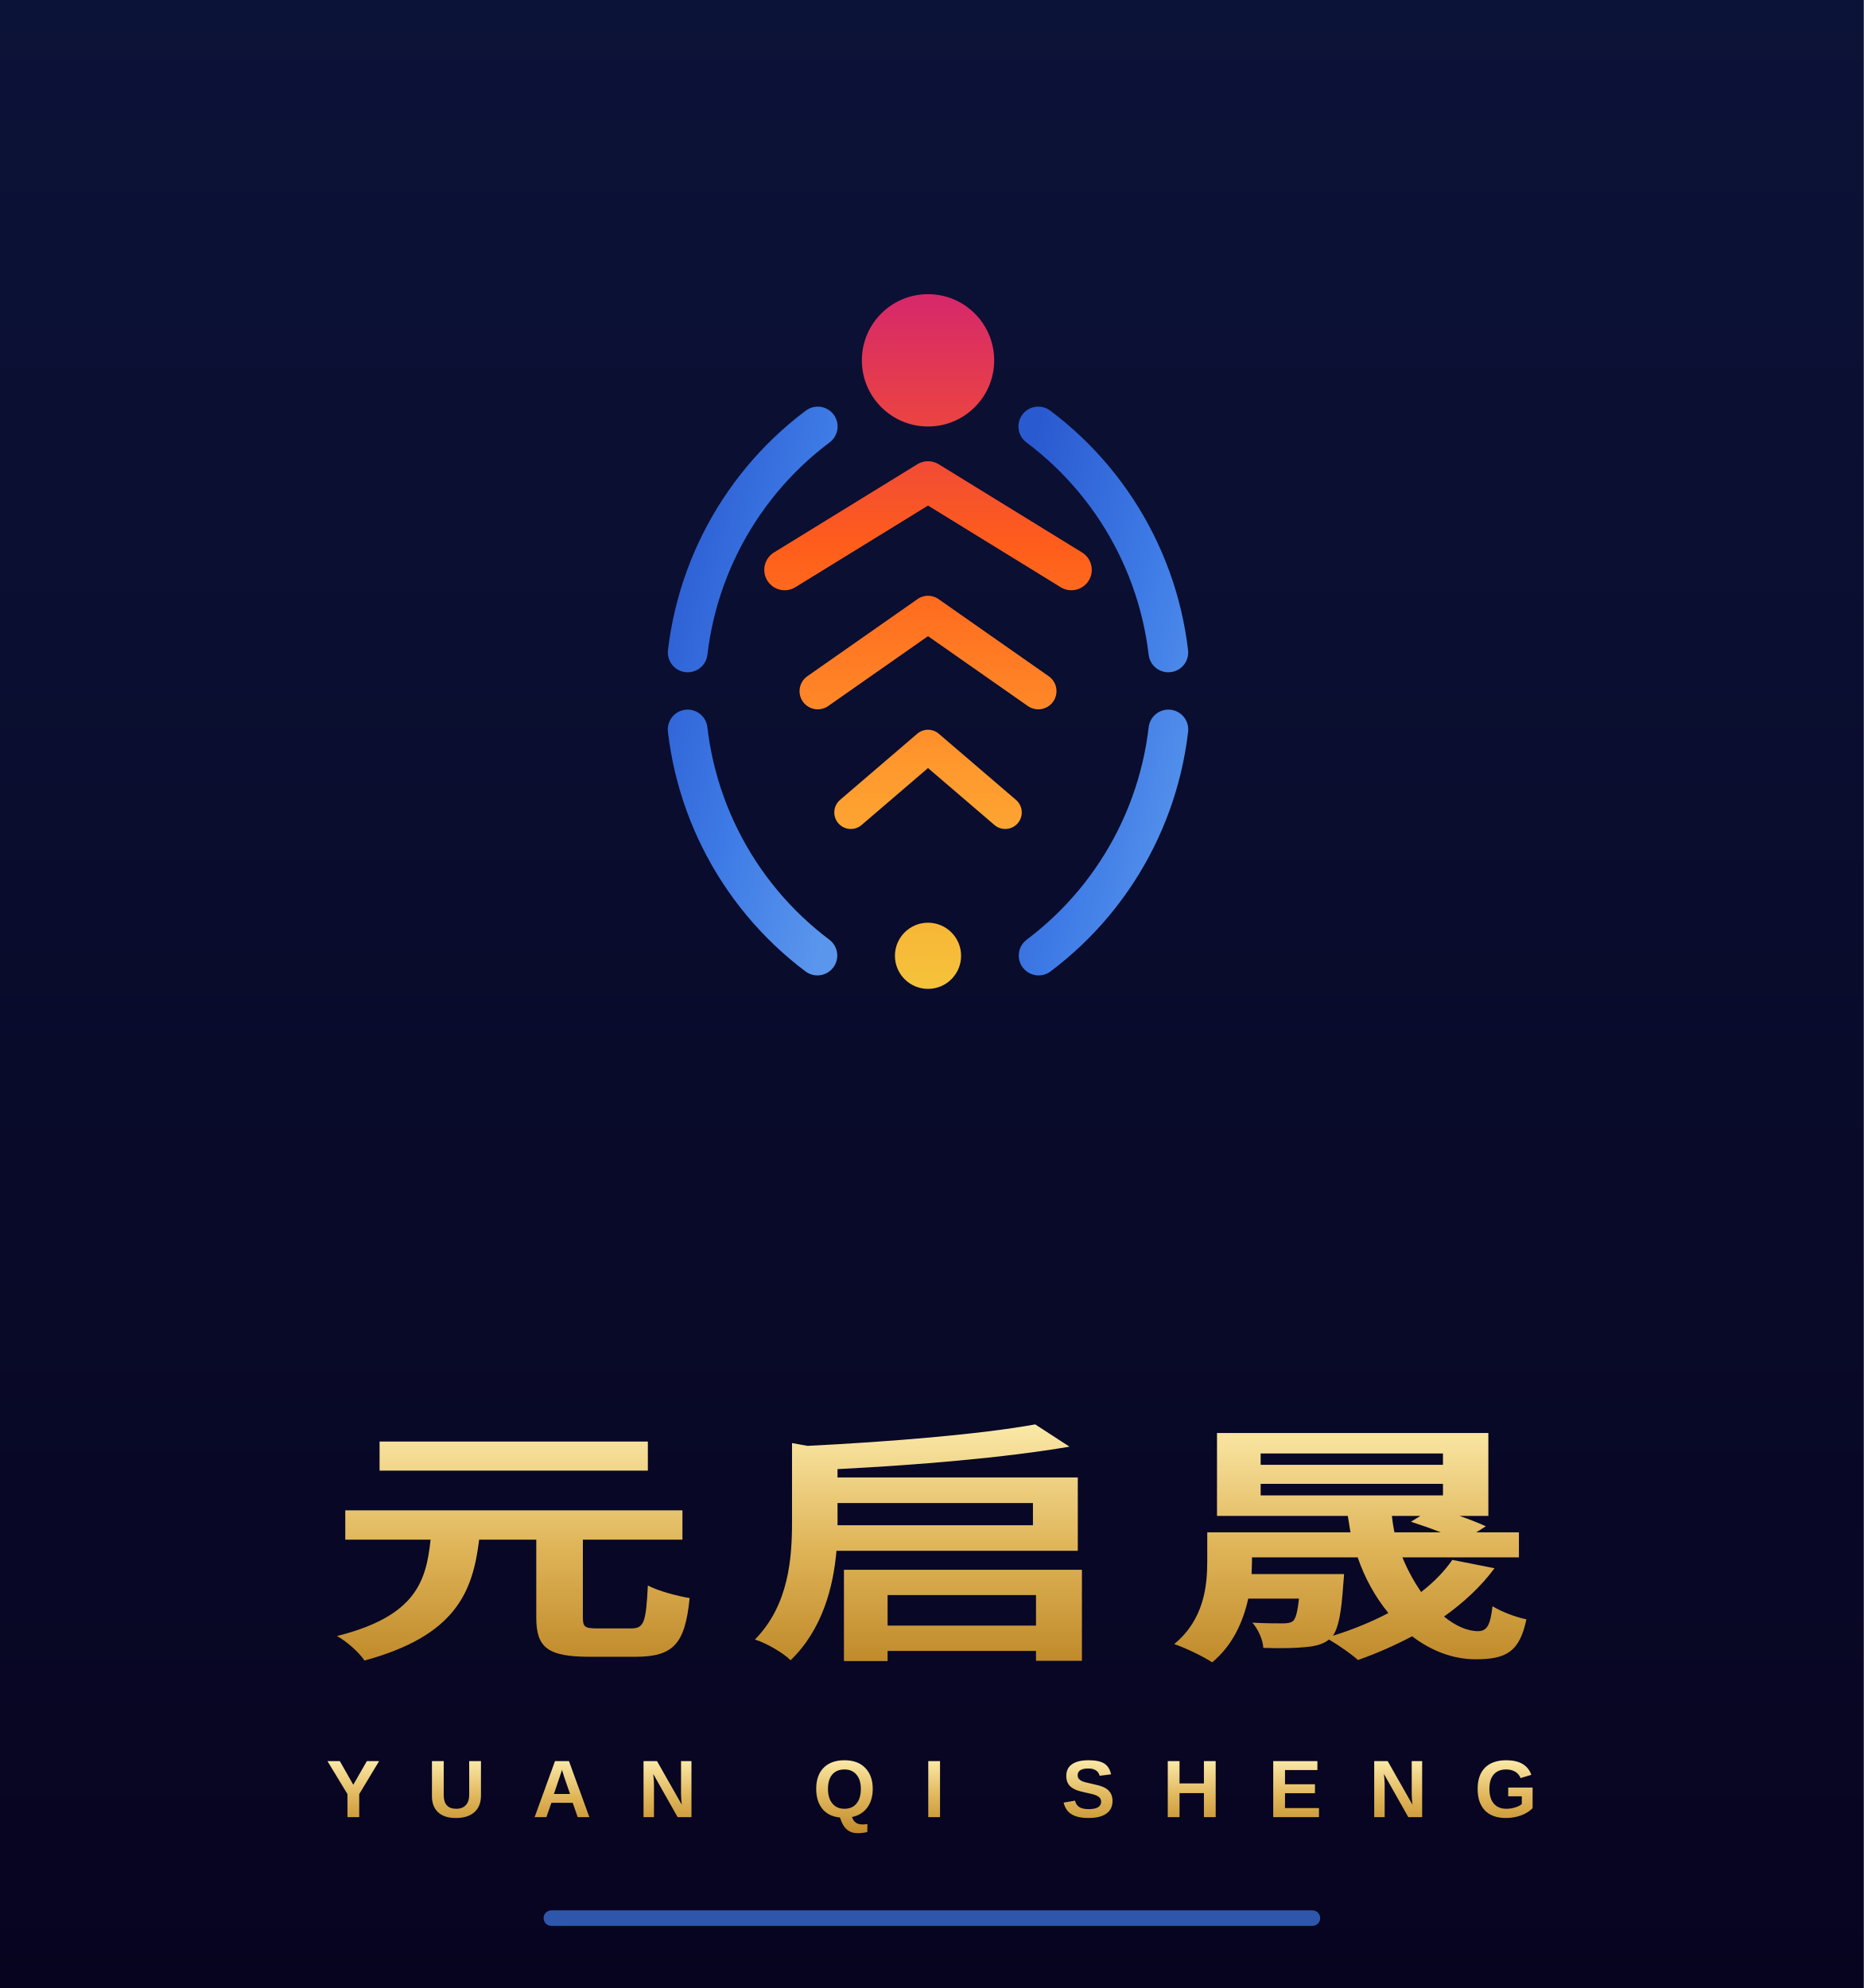
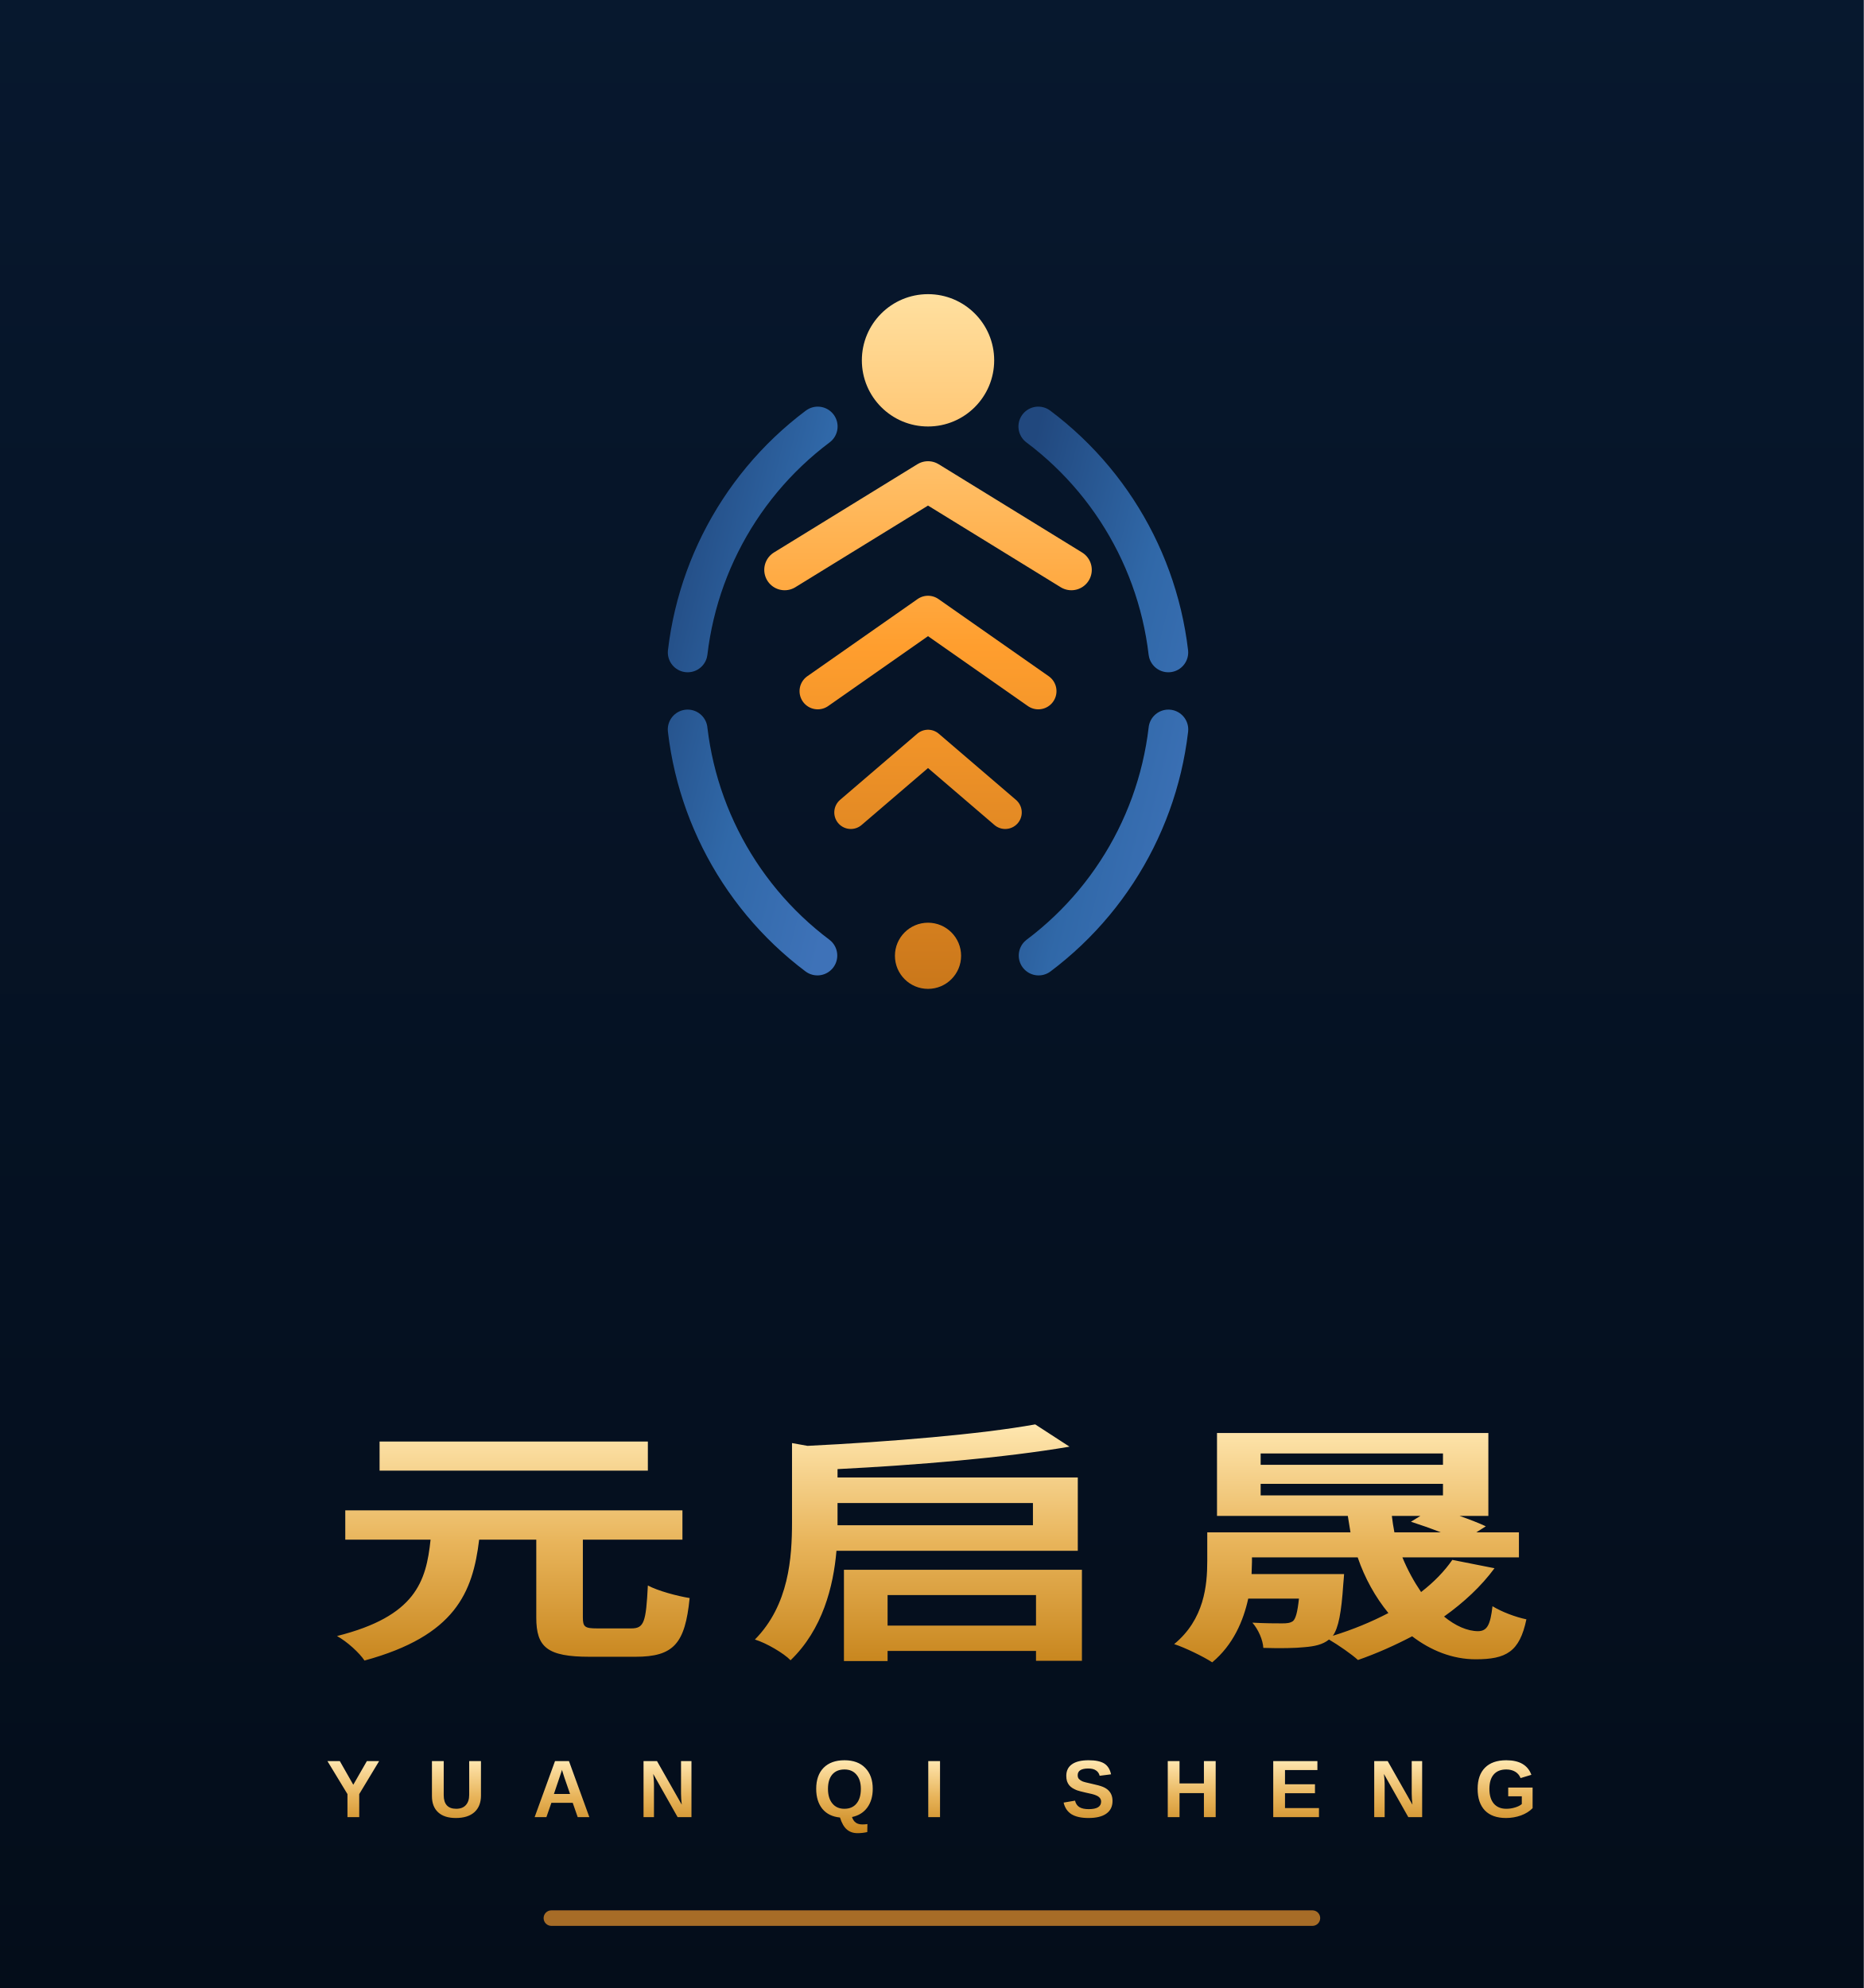
<svg xmlns="http://www.w3.org/2000/svg" viewBox="0 0 240 256">
  <defs>
    <linearGradient id="bgd" x1="0" y1="0" x2="0" y2="1">
-       <stop offset="0" stop-color="#0C1338" />
-       <stop offset="1" stop-color="#070420" />
+       <stop offset="0" stop-color="#07182E" />
+       <stop offset="1" stop-color="#040D1A" />
    </linearGradient>
    <linearGradient id="arc" x1="0" y1="0" x2="1" y2="1">
-       <stop offset="0" stop-color="#2A5AD0" />
-       <stop offset="0.55" stop-color="#3E7BE6" />
-       <stop offset="1" stop-color="#5A96EC" />
+       <stop offset="0" stop-color="#21487E" />
+       <stop offset="0.55" stop-color="#3068A8" />
+       <stop offset="1" stop-color="#3E72B8" />
    </linearGradient>
-     <linearGradient id="sun" gradientUnits="userSpaceOnUse" x1="0" y1="78" x2="0" y2="14">
-       <stop offset="0" stop-color="#F4C53C" />
-       <stop offset="0.32" stop-color="#FF9A2E" />
-       <stop offset="0.64" stop-color="#FF5E1A" />
-       <stop offset="1" stop-color="#D6286B" />
+     <linearGradient id="ax" gradientUnits="userSpaceOnUse" x1="0" y1="78" x2="0" y2="14">
+       <stop offset="0" stop-color="#C8761A" />
+       <stop offset="0.5" stop-color="#FF9E2E" />
+       <stop offset="1" stop-color="#FFE0A0" />
    </linearGradient>
-     <linearGradient id="wgold" x1="0" y1="0" x2="0" y2="1">
-       <stop offset="0" stop-color="#FBE9A8" />
-       <stop offset="0.5" stop-color="#E0B65A" />
-       <stop offset="1" stop-color="#C08A2A" />
+     <linearGradient id="wg" x1="0" y1="0" x2="0" y2="1">
+       <stop offset="0" stop-color="#FFE7B0" />
+       <stop offset="0.5" stop-color="#E8B45A" />
+       <stop offset="1" stop-color="#C8861E" />
    </linearGradient>
  </defs>
  <rect width="240" height="256" fill="url(#bgd)" />
  <g transform="translate(48.5,18) scale(1.42)" fill="none" stroke-width="3.6" stroke-linecap="round" stroke-linejoin="round">
    <path d="M40 26 A30 30 0 0 0 40 74" stroke="url(#arc)" stroke-dasharray="24.3 7" />
    <path d="M60 26 A30 30 0 0 1 60 74" stroke="url(#arc)" stroke-dasharray="24.3 7" />
-     <circle cx="50" cy="20" r="6" fill="url(#sun)" stroke="none" />
-     <path d="M37 39 L50 31 L63 39" stroke="url(#sun)" stroke-width="3.7" />
-     <path d="M40 50 L50 43 L60 50" stroke="url(#sun)" stroke-width="3.3" />
-     <path d="M43 61 L50 55 L57 61" stroke="url(#sun)" stroke-width="3.0" />
-     <circle cx="50" cy="74" r="3" fill="url(#sun)" stroke="none" />
+     <circle cx="50" cy="20" r="6" fill="url(#ax)" stroke="none" />
+     <path d="M37 39 L50 31 L63 39" stroke="url(#ax)" stroke-width="3.7" />
+     <path d="M40 50 L50 43 L60 50" stroke="url(#ax)" stroke-width="3.3" />
+     <path d="M43 61 L50 55 L57 61" stroke="url(#ax)" stroke-width="3.0" />
+     <circle cx="50" cy="74" r="3" fill="url(#ax)" stroke="none" />
  </g>
-   <g text-anchor="middle" fill="url(#wgold)">
+   <g text-anchor="middle" fill="url(#wg)">
    <g transform="translate(120,211) scale(1.1,0.74)">
      <text x="0" y="0" font-size="44" font-weight="bold" letter-spacing="5" font-family="WenQuanYi Zen Hei, sans-serif">元启晟</text>
    </g>
    <text x="120" y="234" font-size="10.5" font-weight="bold" letter-spacing="6" font-family="Arial, sans-serif">YUAN QI SHENG</text>
  </g>
-   <rect x="70" y="246" width="100" height="2" rx="1" fill="#3E7BE6" opacity="0.7" />
+   <rect x="70" y="246" width="100" height="2" rx="1" fill="#FF9E2E" opacity="0.65" />
</svg>
